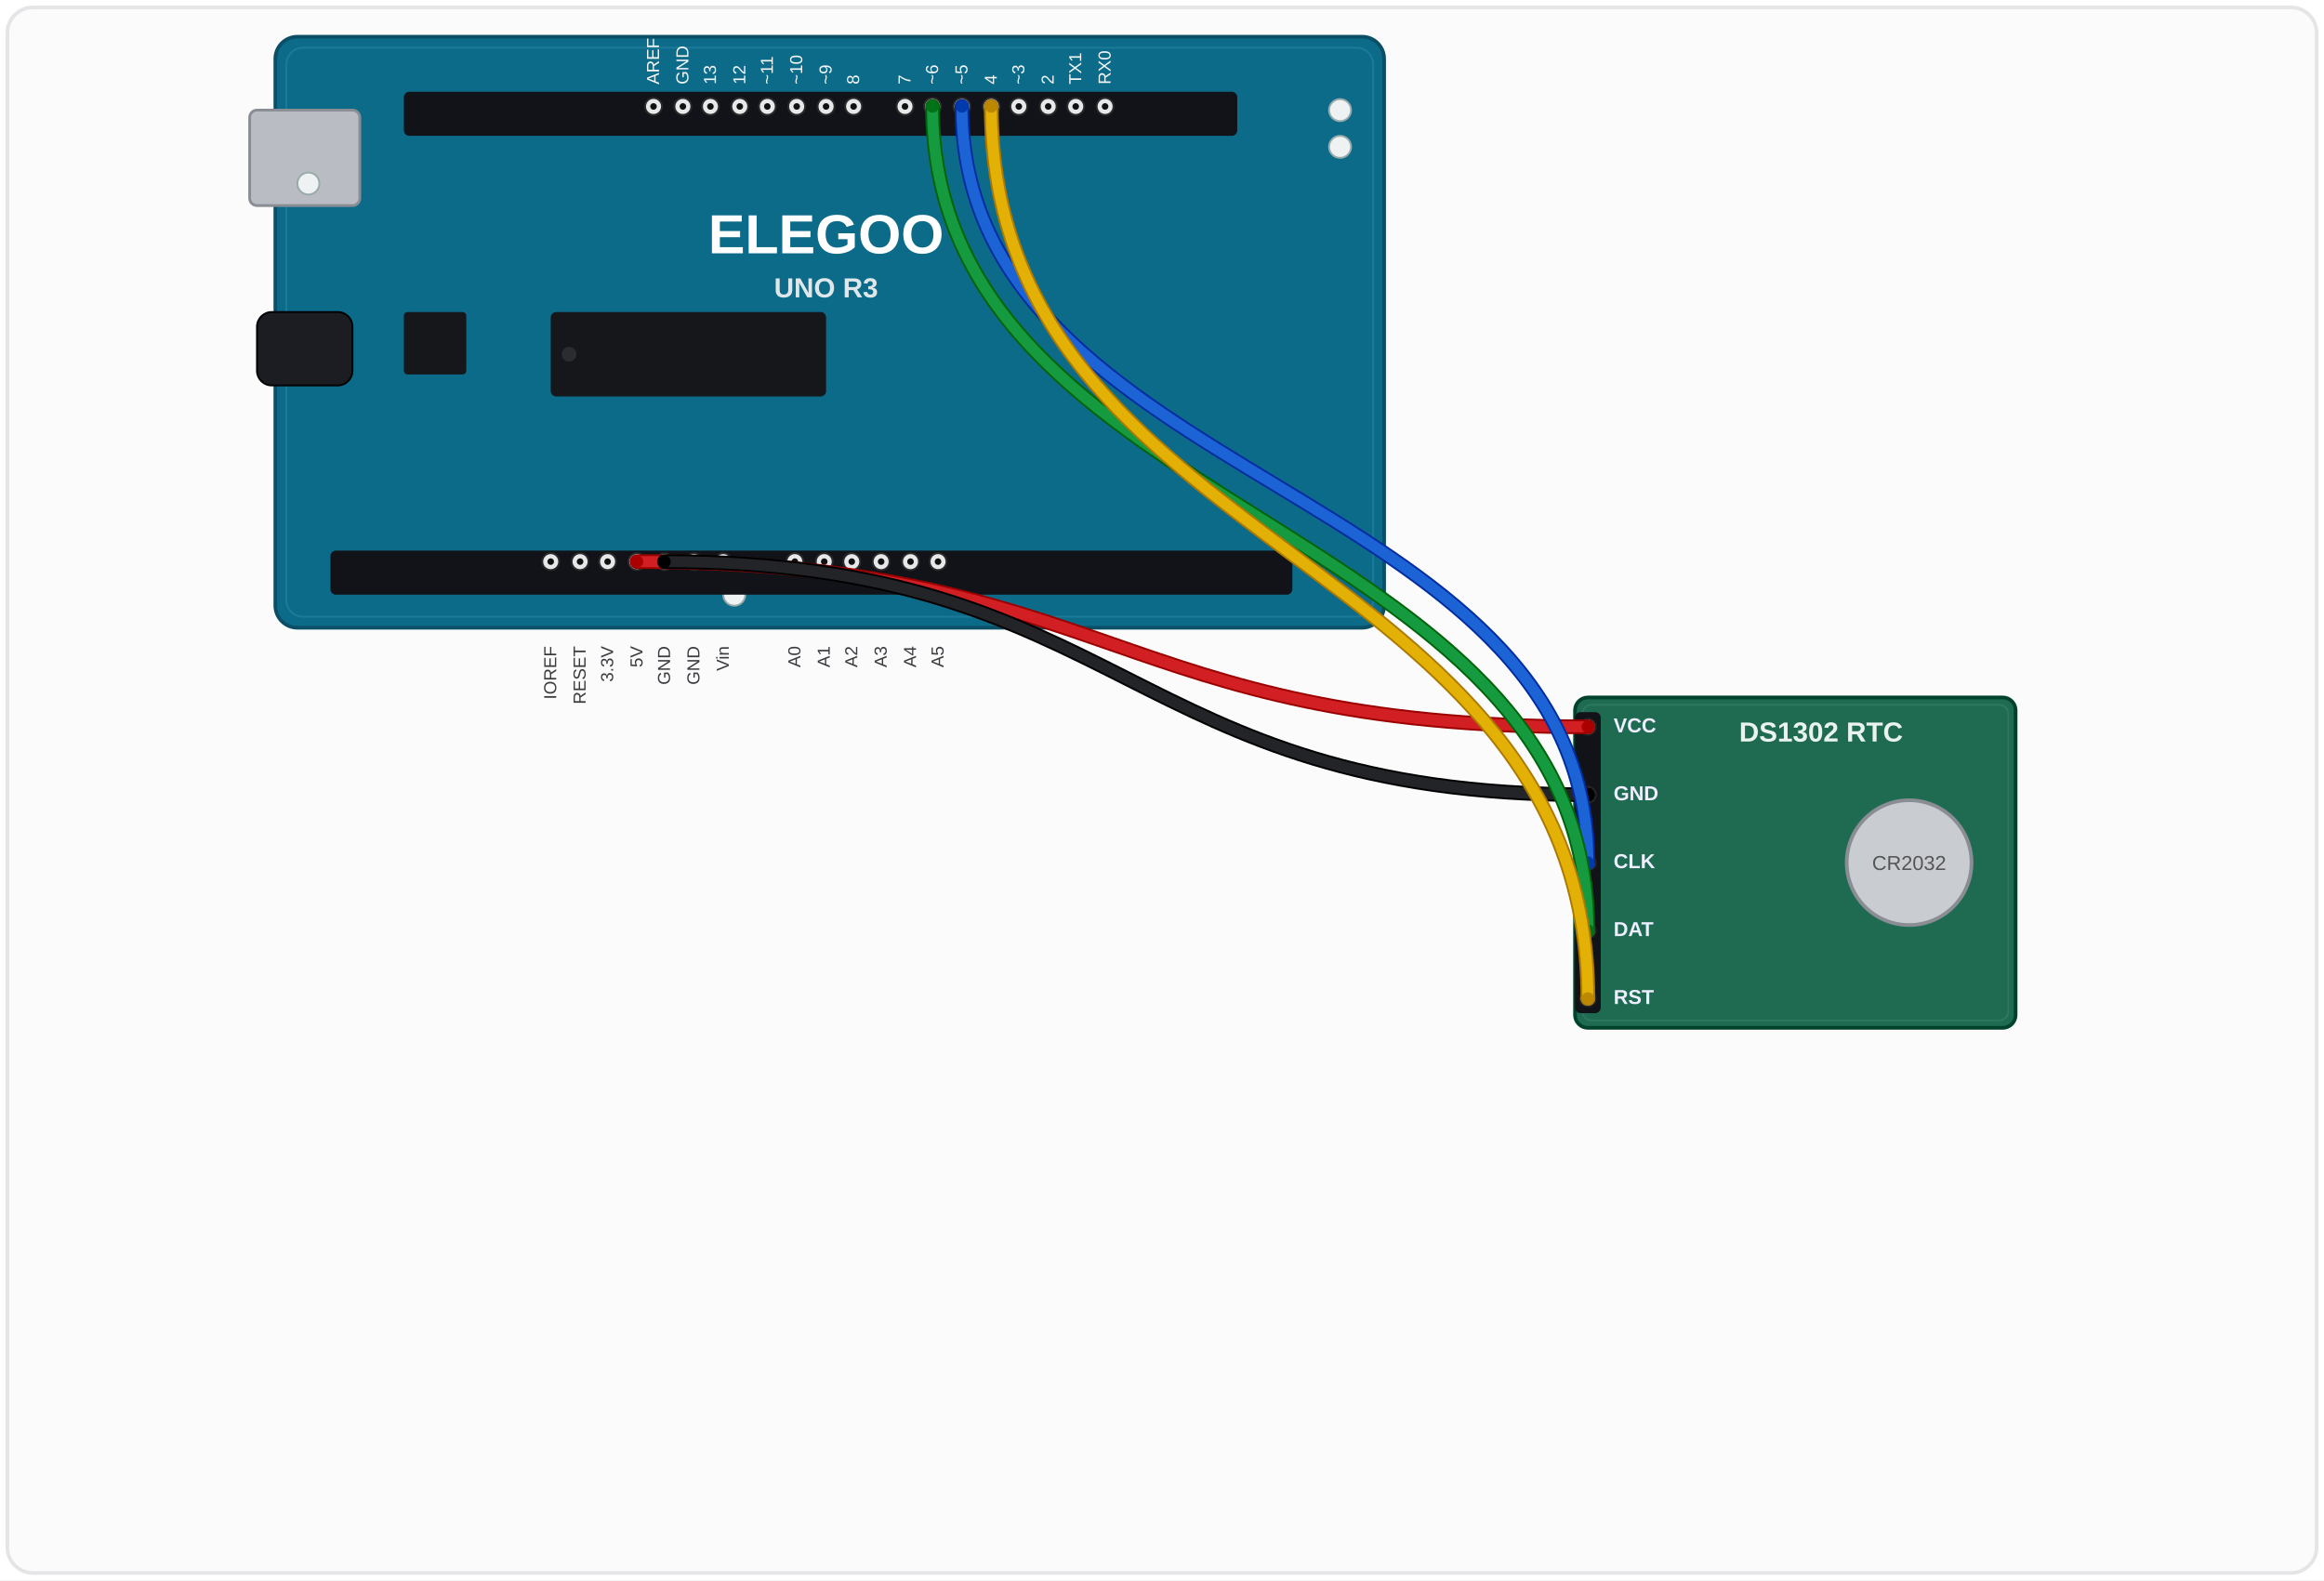
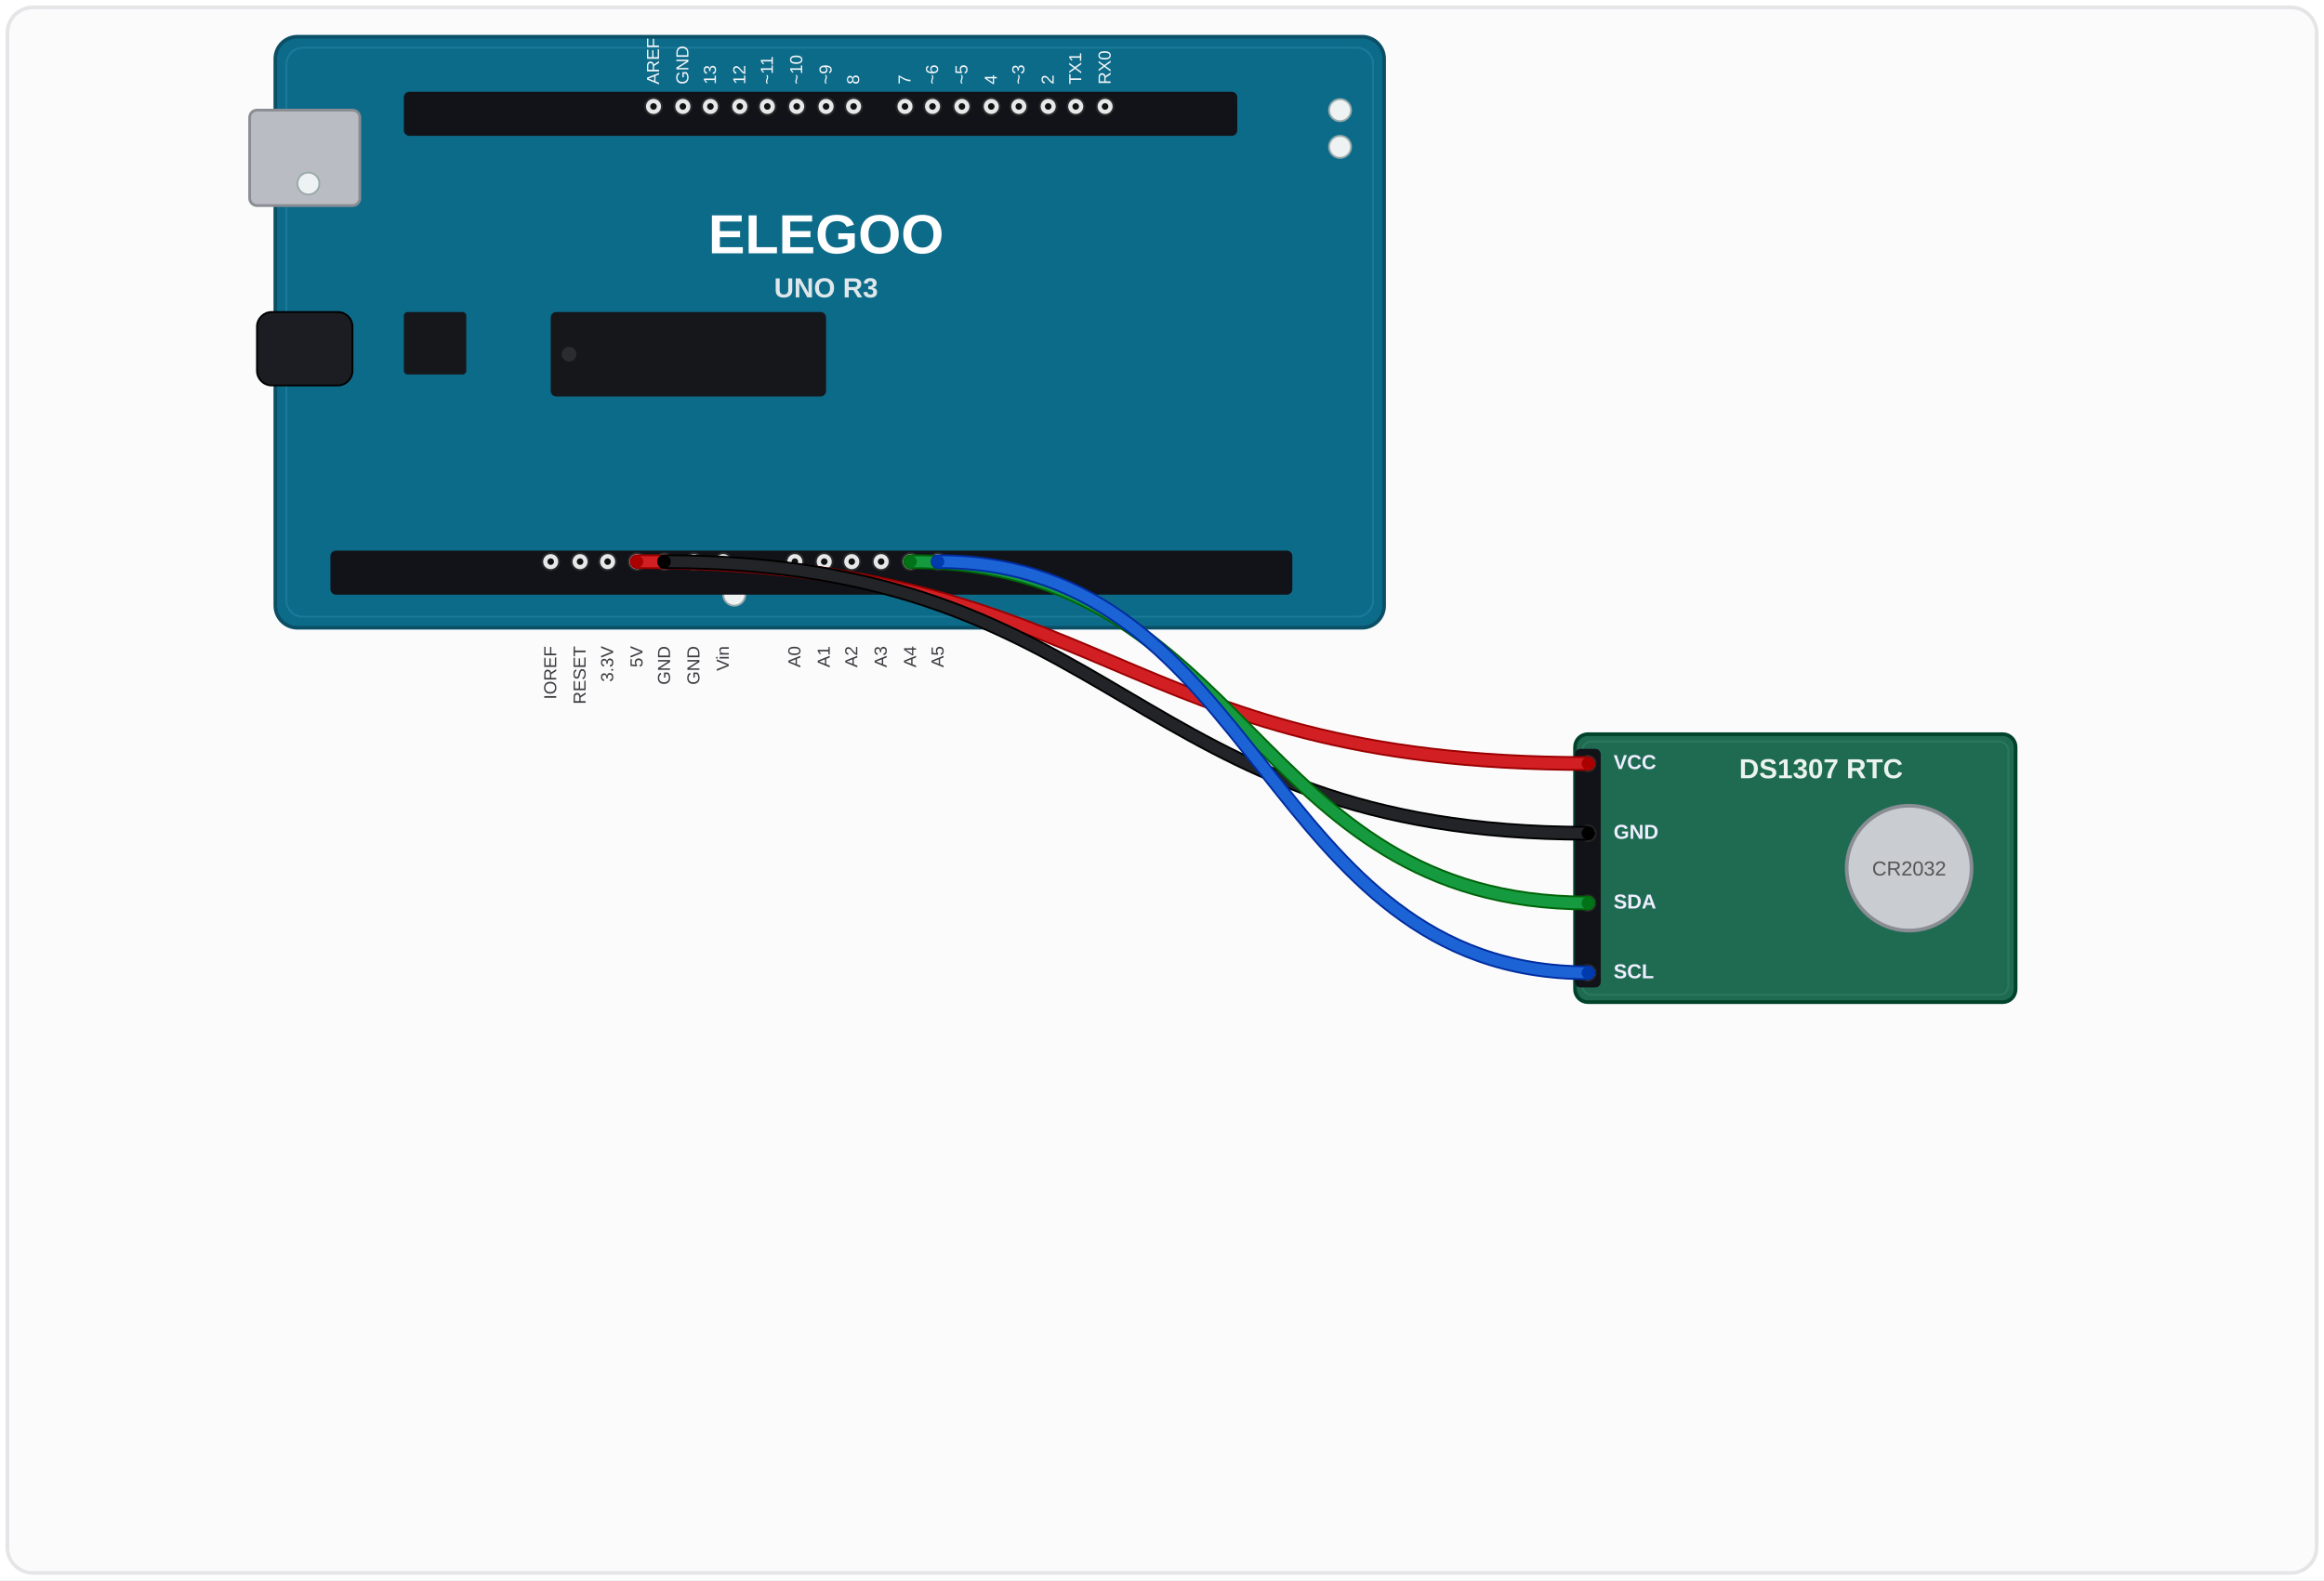
<svg xmlns="http://www.w3.org/2000/svg" width="1266" height="861" viewBox="0 0 1266 861">
  <rect width="1266" height="861" fill="#ffffff" />
  <rect x="4" y="4" width="1258" height="853" rx="14" fill="#fbfbfc" stroke="#e5e5e8" stroke-width="2" />
  <g>
    <rect x="150" y="20" width="604" height="322" rx="12" fill="#0d6b8a" stroke="#0a4f66" stroke-width="2" />
    <rect x="156" y="26" width="592" height="310" rx="9" fill="none" stroke="#2a8aa8" stroke-width="1" opacity="0.5" />
    <rect x="136" y="60" width="60" height="52" rx="4" fill="#b9bcc2" stroke="#8a8d93" stroke-width="1.5" />
    <rect x="140" y="170" width="52" height="40" rx="8" fill="#1b1d22" stroke="#000" stroke-width="1" />
    <rect x="300" y="170" width="150" height="46" rx="3" fill="#15171b" />
    <circle cx="310" cy="193" r="4" fill="#2a2c30" />
    <circle cx="400" cy="60" r="7" fill="#c0392b" />
    <rect x="220" y="170" width="34" height="34" rx="2" fill="#15171b" />
    <text x="450" y="138" font-family="Arial Black, Arial, sans-serif" font-size="30" font-weight="800" fill="#fff" text-anchor="middle">ELEGOO</text>
    <text x="450" y="162" font-family="Arial, Helvetica, sans-serif" font-size="15" font-weight="700" fill="#dfe7ea" text-anchor="middle">UNO R3</text>
    <circle cx="168" cy="100" r="6" fill="#eef2f3" stroke="#9aa" stroke-width="1" />
    <circle cx="730" cy="60" r="6" fill="#eef2f3" stroke="#9aa" stroke-width="1" />
    <circle cx="730" cy="80" r="6" fill="#eef2f3" stroke="#9aa" stroke-width="1" />
    <circle cx="400" cy="324" r="6" fill="#eef2f3" stroke="#9aa" stroke-width="1" />
    <rect x="220" y="50" width="454" height="24" rx="3" fill="#111318" />
    <rect x="180" y="300" width="524" height="24" rx="3" fill="#111318" />
    <circle cx="356" cy="58" r="4.6" fill="#e6e8ea" stroke="#2a2a2a" stroke-width="1" />
    <circle cx="356" cy="58" r="1.8" fill="#111" />
    <text x="359" y="46" font-family="Arial, Helvetica, sans-serif" font-size="9.5" font-weight="400" fill="#f2f6f8" text-anchor="start" transform="rotate(-90 359 46)">AREF</text>
    <circle cx="372" cy="58" r="4.6" fill="#e6e8ea" stroke="#2a2a2a" stroke-width="1" />
    <circle cx="372" cy="58" r="1.8" fill="#111" />
    <text x="375" y="46" font-family="Arial, Helvetica, sans-serif" font-size="9.5" font-weight="400" fill="#f2f6f8" text-anchor="start" transform="rotate(-90 375 46)">GND</text>
    <circle cx="387" cy="58" r="4.6" fill="#e6e8ea" stroke="#2a2a2a" stroke-width="1" />
    <circle cx="387" cy="58" r="1.8" fill="#111" />
    <text x="390" y="46" font-family="Arial, Helvetica, sans-serif" font-size="9.5" font-weight="400" fill="#f2f6f8" text-anchor="start" transform="rotate(-90 390 46)">13</text>
    <circle cx="403" cy="58" r="4.6" fill="#e6e8ea" stroke="#2a2a2a" stroke-width="1" />
    <circle cx="403" cy="58" r="1.8" fill="#111" />
    <text x="406" y="46" font-family="Arial, Helvetica, sans-serif" font-size="9.5" font-weight="400" fill="#f2f6f8" text-anchor="start" transform="rotate(-90 406 46)">12</text>
    <circle cx="418" cy="58" r="4.6" fill="#e6e8ea" stroke="#2a2a2a" stroke-width="1" />
    <circle cx="418" cy="58" r="1.8" fill="#111" />
    <text x="421" y="46" font-family="Arial, Helvetica, sans-serif" font-size="9.5" font-weight="400" fill="#f2f6f8" text-anchor="start" transform="rotate(-90 421 46)">~11</text>
    <circle cx="434" cy="58" r="4.6" fill="#e6e8ea" stroke="#2a2a2a" stroke-width="1" />
    <circle cx="434" cy="58" r="1.8" fill="#111" />
    <text x="437" y="46" font-family="Arial, Helvetica, sans-serif" font-size="9.5" font-weight="400" fill="#f2f6f8" text-anchor="start" transform="rotate(-90 437 46)">~10</text>
    <circle cx="450" cy="58" r="4.6" fill="#e6e8ea" stroke="#2a2a2a" stroke-width="1" />
    <circle cx="450" cy="58" r="1.8" fill="#111" />
    <text x="453" y="46" font-family="Arial, Helvetica, sans-serif" font-size="9.5" font-weight="400" fill="#f2f6f8" text-anchor="start" transform="rotate(-90 453 46)">~9</text>
    <circle cx="465" cy="58" r="4.6" fill="#e6e8ea" stroke="#2a2a2a" stroke-width="1" />
    <circle cx="465" cy="58" r="1.8" fill="#111" />
    <text x="468" y="46" font-family="Arial, Helvetica, sans-serif" font-size="9.5" font-weight="400" fill="#f2f6f8" text-anchor="start" transform="rotate(-90 468 46)">8</text>
    <circle cx="493" cy="58" r="4.6" fill="#e6e8ea" stroke="#2a2a2a" stroke-width="1" />
    <circle cx="493" cy="58" r="1.8" fill="#111" />
    <text x="496" y="46" font-family="Arial, Helvetica, sans-serif" font-size="9.5" font-weight="400" fill="#f2f6f8" text-anchor="start" transform="rotate(-90 496 46)">7</text>
    <circle cx="508" cy="58" r="4.6" fill="#e6e8ea" stroke="#2a2a2a" stroke-width="1" />
    <circle cx="508" cy="58" r="1.8" fill="#111" />
    <text x="511" y="46" font-family="Arial, Helvetica, sans-serif" font-size="9.5" font-weight="400" fill="#f2f6f8" text-anchor="start" transform="rotate(-90 511 46)">~6</text>
    <circle cx="524" cy="58" r="4.6" fill="#e6e8ea" stroke="#2a2a2a" stroke-width="1" />
    <circle cx="524" cy="58" r="1.8" fill="#111" />
    <text x="527" y="46" font-family="Arial, Helvetica, sans-serif" font-size="9.5" font-weight="400" fill="#f2f6f8" text-anchor="start" transform="rotate(-90 527 46)">~5</text>
    <circle cx="540" cy="58" r="4.6" fill="#e6e8ea" stroke="#2a2a2a" stroke-width="1" />
    <circle cx="540" cy="58" r="1.8" fill="#111" />
    <text x="543" y="46" font-family="Arial, Helvetica, sans-serif" font-size="9.5" font-weight="400" fill="#f2f6f8" text-anchor="start" transform="rotate(-90 543 46)">4</text>
    <circle cx="555" cy="58" r="4.6" fill="#e6e8ea" stroke="#2a2a2a" stroke-width="1" />
    <circle cx="555" cy="58" r="1.8" fill="#111" />
    <text x="558" y="46" font-family="Arial, Helvetica, sans-serif" font-size="9.5" font-weight="400" fill="#f2f6f8" text-anchor="start" transform="rotate(-90 558 46)">~3</text>
    <circle cx="571" cy="58" r="4.6" fill="#e6e8ea" stroke="#2a2a2a" stroke-width="1" />
    <circle cx="571" cy="58" r="1.8" fill="#111" />
    <text x="574" y="46" font-family="Arial, Helvetica, sans-serif" font-size="9.5" font-weight="400" fill="#f2f6f8" text-anchor="start" transform="rotate(-90 574 46)">2</text>
    <circle cx="586" cy="58" r="4.6" fill="#e6e8ea" stroke="#2a2a2a" stroke-width="1" />
    <circle cx="586" cy="58" r="1.8" fill="#111" />
    <text x="589" y="46" font-family="Arial, Helvetica, sans-serif" font-size="9.5" font-weight="400" fill="#f2f6f8" text-anchor="start" transform="rotate(-90 589 46)">TX1</text>
    <circle cx="602" cy="58" r="4.6" fill="#e6e8ea" stroke="#2a2a2a" stroke-width="1" />
    <circle cx="602" cy="58" r="1.8" fill="#111" />
    <text x="605" y="46" font-family="Arial, Helvetica, sans-serif" font-size="9.5" font-weight="400" fill="#f2f6f8" text-anchor="start" transform="rotate(-90 605 46)">RX0</text>
    <circle cx="300" cy="306" r="4.6" fill="#e6e8ea" stroke="#2a2a2a" stroke-width="1" />
    <circle cx="300" cy="306" r="1.8" fill="#111" />
    <text x="303" y="352" font-family="Arial, Helvetica, sans-serif" font-size="9.5" font-weight="400" fill="#3a3a3f" text-anchor="end" transform="rotate(-90 303 352)">IOREF</text>
    <circle cx="316" cy="306" r="4.6" fill="#e6e8ea" stroke="#2a2a2a" stroke-width="1" />
    <circle cx="316" cy="306" r="1.8" fill="#111" />
    <text x="319" y="352" font-family="Arial, Helvetica, sans-serif" font-size="9.5" font-weight="400" fill="#3a3a3f" text-anchor="end" transform="rotate(-90 319 352)">RESET</text>
    <circle cx="331" cy="306" r="4.6" fill="#e6e8ea" stroke="#2a2a2a" stroke-width="1" />
    <circle cx="331" cy="306" r="1.8" fill="#111" />
    <text x="334" y="352" font-family="Arial, Helvetica, sans-serif" font-size="9.5" font-weight="400" fill="#3a3a3f" text-anchor="end" transform="rotate(-90 334 352)">3.3V</text>
    <circle cx="347" cy="306" r="4.6" fill="#e6e8ea" stroke="#2a2a2a" stroke-width="1" />
    <circle cx="347" cy="306" r="1.8" fill="#111" />
    <text x="350" y="352" font-family="Arial, Helvetica, sans-serif" font-size="9.5" font-weight="400" fill="#3a3a3f" text-anchor="end" transform="rotate(-90 350 352)">5V</text>
    <circle cx="362" cy="306" r="4.6" fill="#e6e8ea" stroke="#2a2a2a" stroke-width="1" />
    <circle cx="362" cy="306" r="1.8" fill="#111" />
    <text x="365" y="352" font-family="Arial, Helvetica, sans-serif" font-size="9.5" font-weight="400" fill="#3a3a3f" text-anchor="end" transform="rotate(-90 365 352)">GND</text>
    <circle cx="378" cy="306" r="4.6" fill="#e6e8ea" stroke="#2a2a2a" stroke-width="1" />
    <circle cx="378" cy="306" r="1.8" fill="#111" />
    <text x="381" y="352" font-family="Arial, Helvetica, sans-serif" font-size="9.5" font-weight="400" fill="#3a3a3f" text-anchor="end" transform="rotate(-90 381 352)">GND</text>
    <circle cx="394" cy="306" r="4.6" fill="#e6e8ea" stroke="#2a2a2a" stroke-width="1" />
    <circle cx="394" cy="306" r="1.8" fill="#111" />
    <text x="397" y="352" font-family="Arial, Helvetica, sans-serif" font-size="9.5" font-weight="400" fill="#3a3a3f" text-anchor="end" transform="rotate(-90 397 352)">Vin</text>
    <circle cx="433" cy="306" r="4.6" fill="#e6e8ea" stroke="#2a2a2a" stroke-width="1" />
    <circle cx="433" cy="306" r="1.8" fill="#111" />
    <text x="436" y="352" font-family="Arial, Helvetica, sans-serif" font-size="9.5" font-weight="400" fill="#3a3a3f" text-anchor="end" transform="rotate(-90 436 352)">A0</text>
    <circle cx="449" cy="306" r="4.6" fill="#e6e8ea" stroke="#2a2a2a" stroke-width="1" />
    <circle cx="449" cy="306" r="1.8" fill="#111" />
    <text x="452" y="352" font-family="Arial, Helvetica, sans-serif" font-size="9.5" font-weight="400" fill="#3a3a3f" text-anchor="end" transform="rotate(-90 452 352)">A1</text>
    <circle cx="464" cy="306" r="4.6" fill="#e6e8ea" stroke="#2a2a2a" stroke-width="1" />
    <circle cx="464" cy="306" r="1.8" fill="#111" />
    <text x="467" y="352" font-family="Arial, Helvetica, sans-serif" font-size="9.5" font-weight="400" fill="#3a3a3f" text-anchor="end" transform="rotate(-90 467 352)">A2</text>
    <circle cx="480" cy="306" r="4.6" fill="#e6e8ea" stroke="#2a2a2a" stroke-width="1" />
    <circle cx="480" cy="306" r="1.8" fill="#111" />
    <text x="483" y="352" font-family="Arial, Helvetica, sans-serif" font-size="9.5" font-weight="400" fill="#3a3a3f" text-anchor="end" transform="rotate(-90 483 352)">A3</text>
    <circle cx="496" cy="306" r="4.6" fill="#e6e8ea" stroke="#2a2a2a" stroke-width="1" />
    <circle cx="496" cy="306" r="1.8" fill="#111" />
    <text x="499" y="352" font-family="Arial, Helvetica, sans-serif" font-size="9.5" font-weight="400" fill="#3a3a3f" text-anchor="end" transform="rotate(-90 499 352)">A4</text>
    <circle cx="511" cy="306" r="4.6" fill="#e6e8ea" stroke="#2a2a2a" stroke-width="1" />
    <circle cx="511" cy="306" r="1.8" fill="#111" />
    <text x="514" y="352" font-family="Arial, Helvetica, sans-serif" font-size="9.5" font-weight="400" fill="#3a3a3f" text-anchor="end" transform="rotate(-90 514 352)">A5</text>
  </g>
  <g>
-     <rect x="858" y="380" width="240" height="180" rx="7" fill="#1f6b52" stroke="#00432a" stroke-width="2" />
-     <rect x="862" y="384" width="232" height="172" rx="5" fill="none" stroke="#38846b" stroke-width="1" opacity="0.5" />
-     <rect x="858" y="388" width="14" height="164" rx="3" fill="#111318" />
-     <circle cx="865" cy="396" r="4.4" fill="#d9dbde" stroke="#222" stroke-width="1" />
-     <circle cx="865" cy="396" r="1.8" fill="#111" />
-     <text x="879" y="399" font-family="Arial, Helvetica, sans-serif" font-size="11" font-weight="700" fill="#eef" text-anchor="start">VCC</text>
-     <circle cx="865" cy="433" r="4.4" fill="#d9dbde" stroke="#222" stroke-width="1" />
-     <circle cx="865" cy="433" r="1.8" fill="#111" />
-     <text x="879" y="436" font-family="Arial, Helvetica, sans-serif" font-size="11" font-weight="700" fill="#eef" text-anchor="start">GND</text>
-     <circle cx="865" cy="470" r="4.4" fill="#d9dbde" stroke="#222" stroke-width="1" />
-     <circle cx="865" cy="470" r="1.8" fill="#111" />
-     <text x="879" y="473" font-family="Arial, Helvetica, sans-serif" font-size="11" font-weight="700" fill="#eef" text-anchor="start">CLK</text>
-     <circle cx="865" cy="507" r="4.4" fill="#d9dbde" stroke="#222" stroke-width="1" />
-     <circle cx="865" cy="507" r="1.8" fill="#111" />
-     <text x="879" y="510" font-family="Arial, Helvetica, sans-serif" font-size="11" font-weight="700" fill="#eef" text-anchor="start">DAT</text>
-     <circle cx="865" cy="544" r="4.4" fill="#d9dbde" stroke="#222" stroke-width="1" />
-     <circle cx="865" cy="544" r="1.8" fill="#111" />
-     <text x="879" y="547" font-family="Arial, Helvetica, sans-serif" font-size="11" font-weight="700" fill="#eef" text-anchor="start">RST</text>
-     <text x="992" y="404" font-family="Arial, Helvetica, sans-serif" font-size="15" font-weight="800" fill="#eaf3ee" text-anchor="middle">DS1302 RTC</text>
+     <rect x="858" y="400" width="240" height="146" rx="7" fill="#1f6b52" stroke="#00432a" stroke-width="2" />
+     <rect x="862" y="404" width="232" height="138" rx="5" fill="none" stroke="#38846b" stroke-width="1" opacity="0.5" />
+     <rect x="858" y="408" width="14" height="130" rx="3" fill="#111318" />
+     <circle cx="865" cy="416" r="4.4" fill="#d9dbde" stroke="#222" stroke-width="1" />
+     <circle cx="865" cy="416" r="1.8" fill="#111" />
+     <text x="879" y="419" font-family="Arial, Helvetica, sans-serif" font-size="11" font-weight="700" fill="#eef" text-anchor="start">VCC</text>
+     <circle cx="865" cy="454" r="4.4" fill="#d9dbde" stroke="#222" stroke-width="1" />
+     <circle cx="865" cy="454" r="1.8" fill="#111" />
+     <text x="879" y="457" font-family="Arial, Helvetica, sans-serif" font-size="11" font-weight="700" fill="#eef" text-anchor="start">GND</text>
+     <circle cx="865" cy="492" r="4.4" fill="#d9dbde" stroke="#222" stroke-width="1" />
+     <circle cx="865" cy="492" r="1.8" fill="#111" />
+     <text x="879" y="495" font-family="Arial, Helvetica, sans-serif" font-size="11" font-weight="700" fill="#eef" text-anchor="start">SDA</text>
+     <circle cx="865" cy="530" r="4.4" fill="#d9dbde" stroke="#222" stroke-width="1" />
+     <circle cx="865" cy="530" r="1.8" fill="#111" />
+     <text x="879" y="533" font-family="Arial, Helvetica, sans-serif" font-size="11" font-weight="700" fill="#eef" text-anchor="start">SCL</text>
+     <text x="992" y="424" font-family="Arial, Helvetica, sans-serif" font-size="15" font-weight="800" fill="#eaf3ee" text-anchor="middle">DS1307 RTC</text>
  </g>
-   <circle cx="1040" cy="470" r="34" fill="#c9ccd1" stroke="#8a8d93" stroke-width="2" />
-   <text x="1040" y="474" font-family="Arial" font-size="11" text-anchor="middle" fill="#555">CR2032</text>
+   <circle cx="1040" cy="473" r="34" fill="#c9ccd1" stroke="#8a8d93" stroke-width="2" />
+   <text x="1040" y="477" font-family="Arial" font-size="11" text-anchor="middle" fill="#555">CR2032</text>
  <g>
-     <path d="M 347 306 C 606 306, 606 396, 865 396" fill="none" stroke="#9b0000" stroke-width="8" stroke-linecap="round" />
-     <path d="M 347 306 C 606 306, 606 396, 865 396" fill="none" stroke="#d21f24" stroke-width="6" stroke-linecap="round" />
+     <path d="M 347 306 C 606 306, 606 416, 865 416" fill="none" stroke="#9b0000" stroke-width="8" stroke-linecap="round" />
+     <path d="M 347 306 C 606 306, 606 416, 865 416" fill="none" stroke="#d21f24" stroke-width="6" stroke-linecap="round" />
    <circle cx="347" cy="306" r="3.4" fill="#aa0000" />
-     <circle cx="865" cy="396" r="3.4" fill="#aa0000" />
+     <circle cx="865" cy="416" r="3.4" fill="#aa0000" />
  </g>
  <g>
-     <path d="M 362 306 C 613.5 306, 613.5 433, 865 433" fill="none" stroke="#000000" stroke-width="8" stroke-linecap="round" />
-     <path d="M 362 306 C 613.5 306, 613.5 433, 865 433" fill="none" stroke="#222428" stroke-width="6" stroke-linecap="round" />
+     <path d="M 362 306 C 613.5 306, 613.5 454, 865 454" fill="none" stroke="#000000" stroke-width="8" stroke-linecap="round" />
+     <path d="M 362 306 C 613.5 306, 613.5 454, 865 454" fill="none" stroke="#222428" stroke-width="6" stroke-linecap="round" />
    <circle cx="362" cy="306" r="3.4" fill="#000000" />
-     <circle cx="865" cy="433" r="3.4" fill="#000000" />
+     <circle cx="865" cy="454" r="3.4" fill="#000000" />
  </g>
  <g>
-     <path d="M 524 58 C 524 264, 865 264, 865 470" fill="none" stroke="#002c9f" stroke-width="8" stroke-linecap="round" />
-     <path d="M 524 58 C 524 264, 865 264, 865 470" fill="none" stroke="#1c63d6" stroke-width="6" stroke-linecap="round" />
-     <circle cx="524" cy="58" r="3.4" fill="#003bae" />
-     <circle cx="865" cy="470" r="3.4" fill="#003bae" />
+     <path d="M 496 306 C 680.5 306, 680.5 492, 865 492" fill="none" stroke="#006308" stroke-width="8" stroke-linecap="round" />
+     <path d="M 496 306 C 680.5 306, 680.5 492, 865 492" fill="none" stroke="#159a3f" stroke-width="6" stroke-linecap="round" />
+     <circle cx="496" cy="306" r="3.4" fill="#007217" />
+     <circle cx="865" cy="492" r="3.4" fill="#007217" />
  </g>
  <g>
-     <path d="M 508 58 C 508 282.5, 865 282.5, 865 507" fill="none" stroke="#006308" stroke-width="8" stroke-linecap="round" />
-     <path d="M 508 58 C 508 282.5, 865 282.5, 865 507" fill="none" stroke="#159a3f" stroke-width="6" stroke-linecap="round" />
-     <circle cx="508" cy="58" r="3.4" fill="#007217" />
-     <circle cx="865" cy="507" r="3.4" fill="#007217" />
-   </g>
-   <g>
-     <path d="M 540 58 C 540 301, 865 301, 865 544" fill="none" stroke="#ac7900" stroke-width="8" stroke-linecap="round" />
-     <path d="M 540 58 C 540 301, 865 301, 865 544" fill="none" stroke="#e3b006" stroke-width="6" stroke-linecap="round" />
-     <circle cx="540" cy="58" r="3.4" fill="#bb8800" />
-     <circle cx="865" cy="544" r="3.4" fill="#bb8800" />
+     <path d="M 511 306 C 688 306, 688 530, 865 530" fill="none" stroke="#002c9f" stroke-width="8" stroke-linecap="round" />
+     <path d="M 511 306 C 688 306, 688 530, 865 530" fill="none" stroke="#1c63d6" stroke-width="6" stroke-linecap="round" />
+     <circle cx="511" cy="306" r="3.4" fill="#003bae" />
+     <circle cx="865" cy="530" r="3.4" fill="#003bae" />
  </g>
</svg>
